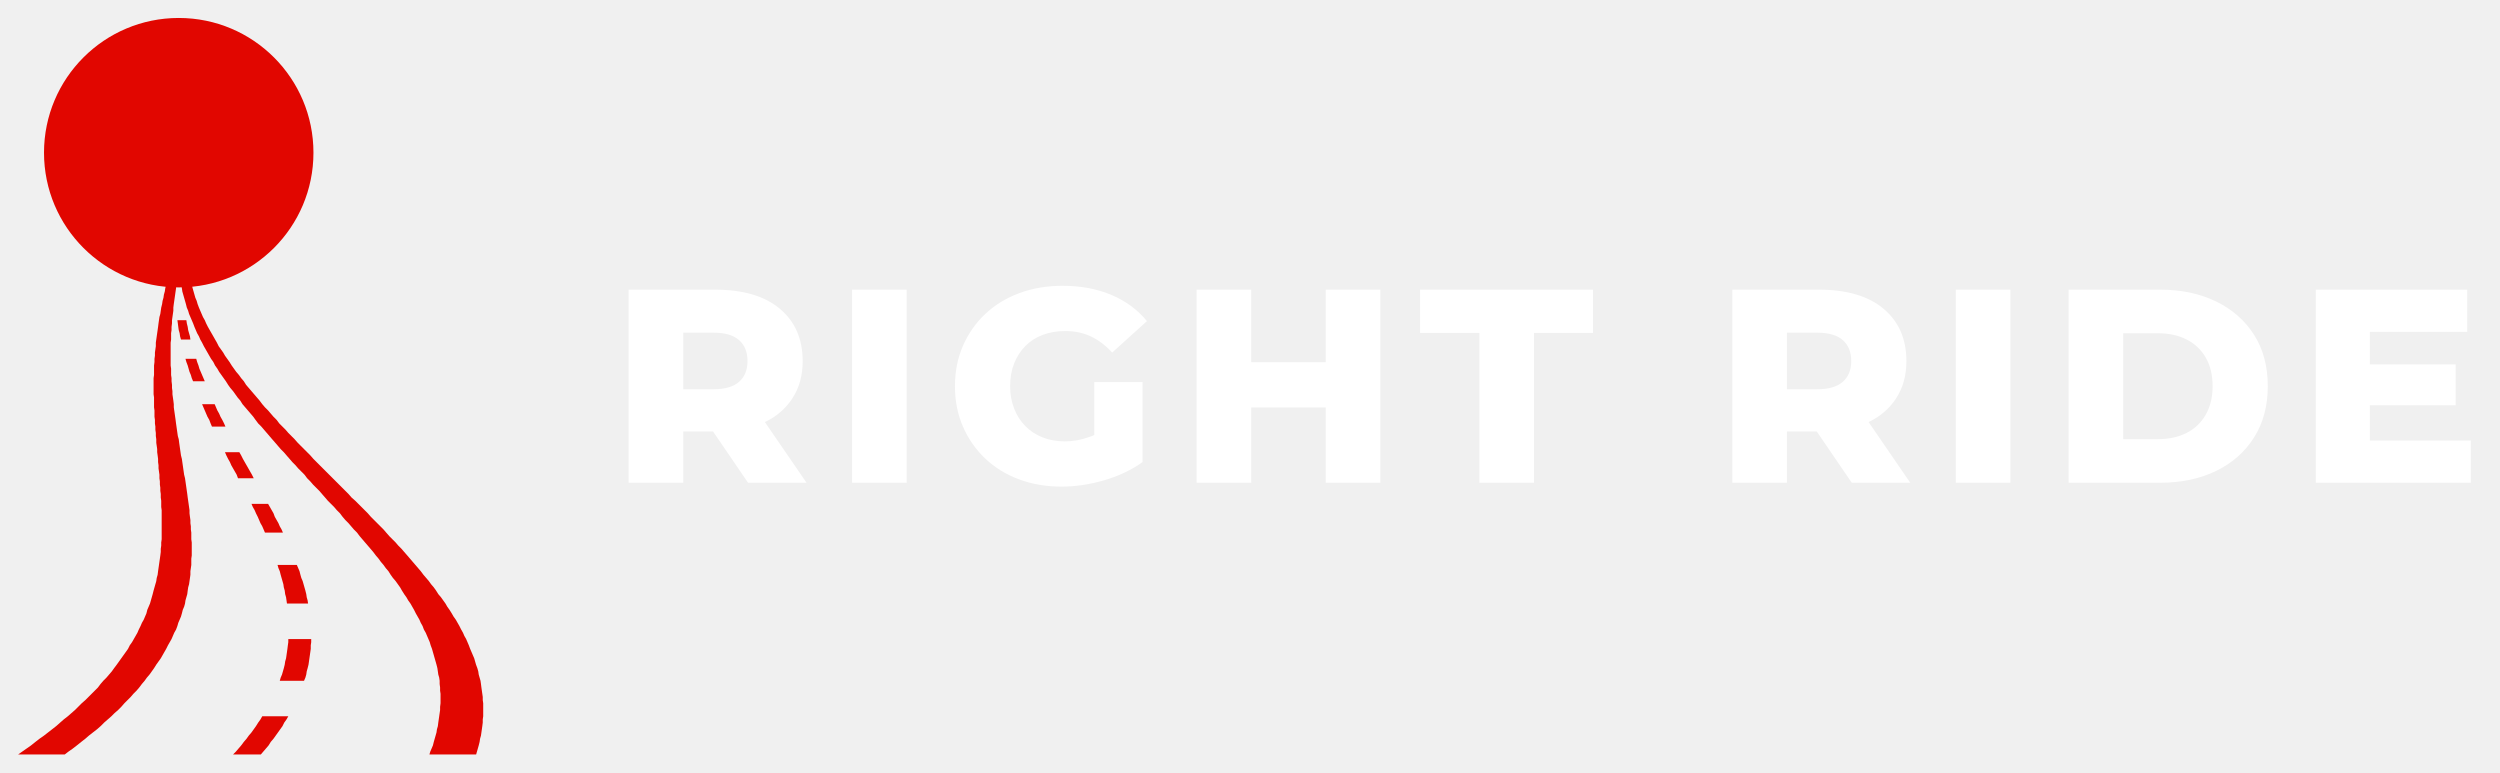
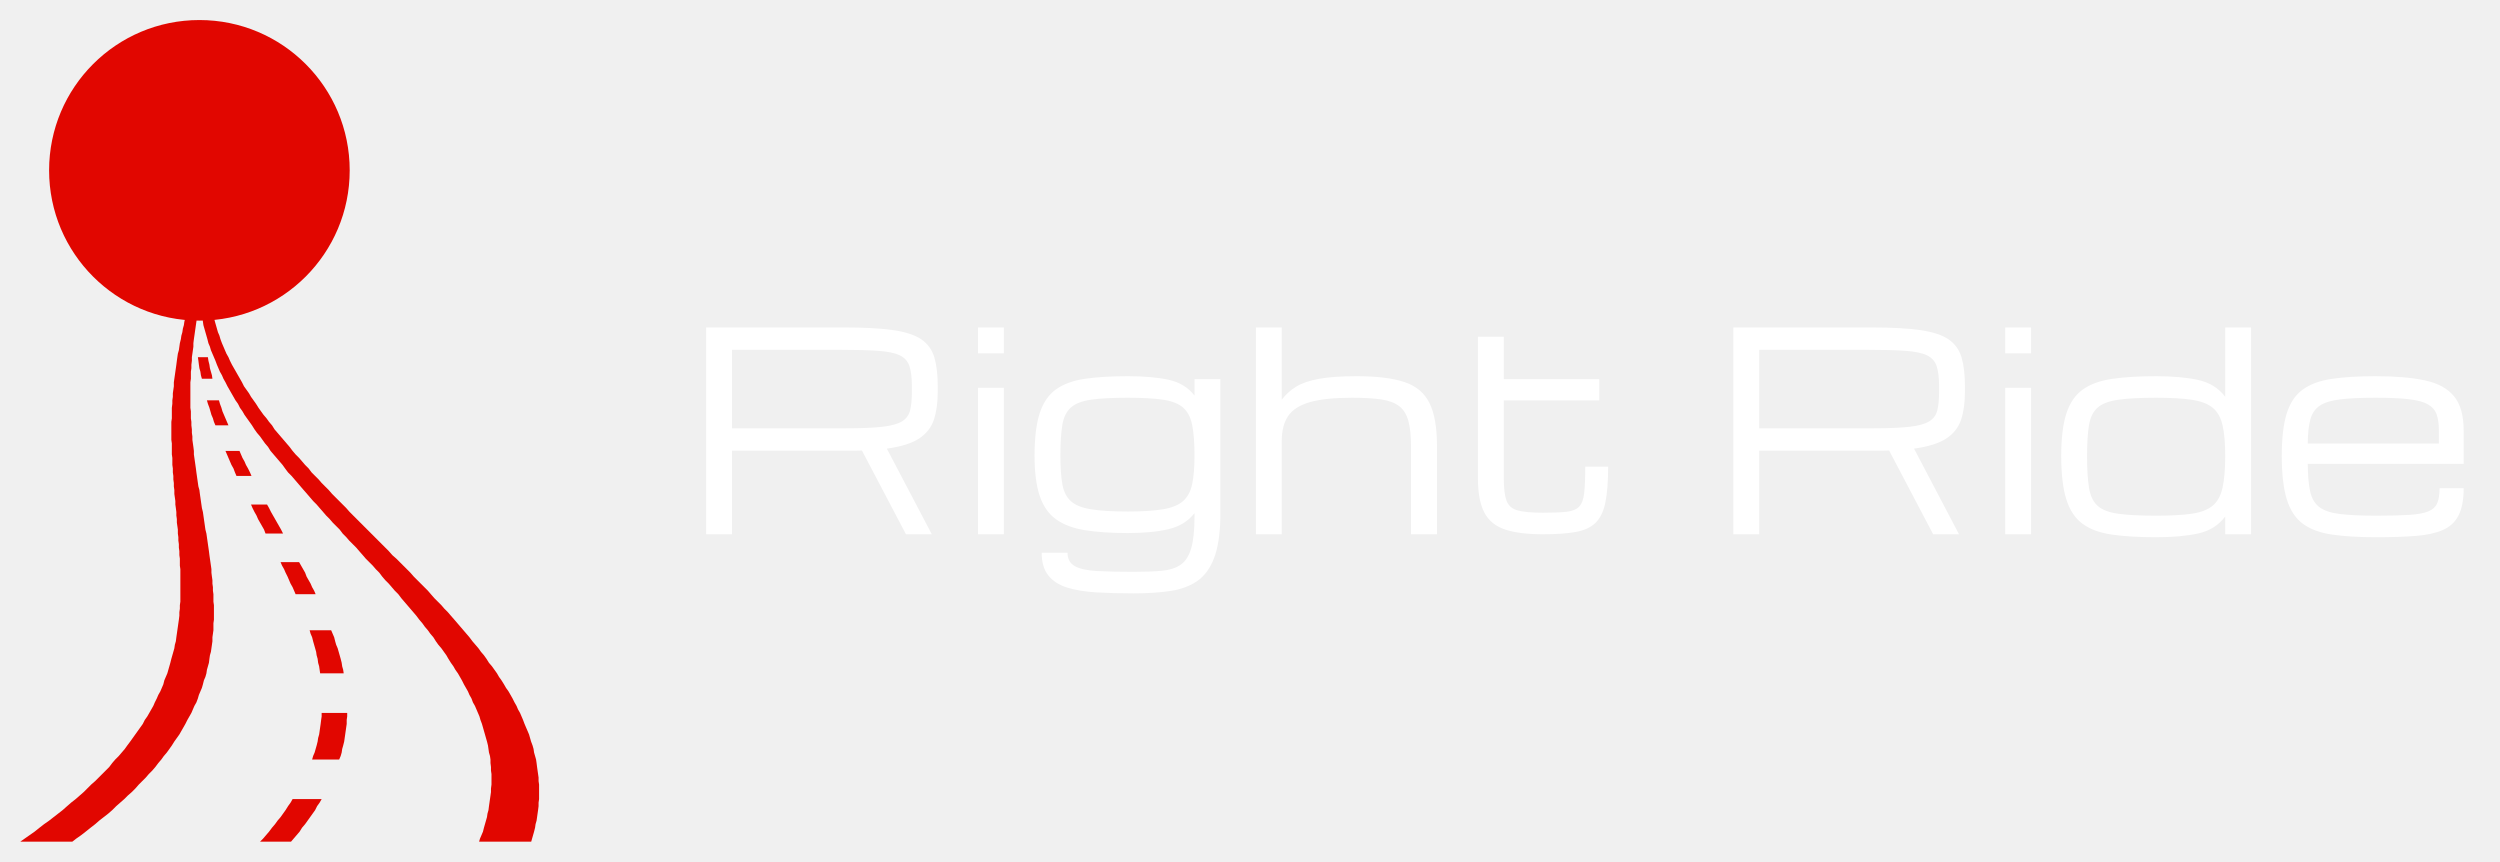
- <svg xmlns="http://www.w3.org/2000/svg" viewBox="44.2 18.0 556.7 172.0" role="img" aria-label="Right Ride">
+ <svg xmlns="http://www.w3.org/2000/svg" viewBox="44.2 18.0 499.0 172.0" role="img" aria-label="Right Ride">
  <circle cx="84" cy="52" r="30" fill="#E10600" />
  <defs>
    <clipPath id="rr7">
      <rect width="200" height="186" />
    </clipPath>
  </defs>
  <g clip-path="url(#rr7)">
    <path fill="#E10600" d="M84.4,80.0 84.5,80.7 84.6,81.4 84.7,82.2 84.8,82.9 85.0,83.6 85.2,84.3 85.4,85.0 85.6,85.7 85.8,86.5 86.1,87.2 86.3,87.9 86.6,88.6 86.9,89.3 87.2,90.0 87.5,90.8 87.8,91.5 88.1,92.2 88.5,92.9 88.8,93.6 89.2,94.3 89.6,95.1 90.0,95.8 90.4,96.5 90.8,97.2 91.2,97.9 91.7,98.6 92.1,99.4 92.6,100.1 93.0,100.8 93.5,101.5 94.0,102.2 94.5,102.9 95.0,103.7 95.5,104.4 96.1,105.1 96.6,105.8 97.1,106.5 97.7,107.2 98.2,108.0 98.8,108.7 99.4,109.4 100.0,110.1 100.6,110.8 101.1,111.5 101.7,112.3 102.4,113.0 103.0,113.7 103.6,114.4 104.2,115.1 104.8,115.8 105.5,116.6 106.1,117.3 106.7,118.0 107.4,118.7 108.0,119.4 108.7,120.2 109.3,120.9 110.0,121.6 110.6,122.3 111.3,123.0 112.0,123.7 112.6,124.5 113.3,125.2 113.9,125.9 114.6,126.6 115.3,127.3 115.9,128.0 116.6,128.8 117.2,129.5 117.9,130.2 118.6,130.9 119.2,131.6 119.9,132.3 120.5,133.1 121.1,133.8 121.8,134.5 122.4,135.2 123.0,135.9 123.7,136.6 124.3,137.4 124.9,138.1 125.5,138.8 126.1,139.5 126.7,140.2 127.3,140.9 127.9,141.7 128.5,142.4 129.0,143.1 129.6,143.8 130.1,144.5 130.7,145.2 131.2,146.0 131.7,146.7 132.3,147.4 132.8,148.1 133.3,148.8 133.7,149.5 134.2,150.3 134.7,151.0 135.1,151.7 135.6,152.4 136.0,153.1 136.4,153.8 136.8,154.6 137.2,155.3 137.6,156.0 137.9,156.7 138.3,157.4 138.6,158.2 139.0,158.9 139.3,159.6 139.6,160.3 139.9,161.0 140.1,161.7 140.4,162.5 140.6,163.2 140.8,163.9 141.0,164.6 141.2,165.3 141.4,166.0 141.6,166.8 141.7,167.5 141.8,168.2 142.0,168.9 142.1,169.6 142.1,170.3 142.2,171.1 142.2,171.8 142.3,172.5 142.3,173.2 142.3,173.9 142.3,174.6 142.2,175.4 142.2,176.1 142.1,176.8 142.0,177.5 141.9,178.2 141.8,178.9 141.7,179.7 141.5,180.4 141.4,181.1 141.2,181.8 141.0,182.5 140.8,183.2 140.6,184.0 140.3,184.7 140.0,185.4 139.8,186.1 139.5,186.8 139.2,187.5 138.8,188.3 138.5,189.0 138.1,189.7 137.8,190.4 137.4,191.1 137.0,191.8 136.6,192.6 136.1,193.3 135.7,194.0 L146.7,194.0 147.1,193.3 147.5,192.6 147.8,191.8 148.2,191.1 148.5,190.4 148.8,189.7 149.1,189.0 149.4,188.3 149.7,187.5 149.9,186.8 150.2,186.1 150.4,185.4 150.6,184.7 150.8,184.0 151.0,183.2 151.1,182.5 151.3,181.8 151.4,181.1 151.5,180.4 151.6,179.7 151.7,178.9 151.7,178.2 151.8,177.5 151.8,176.8 151.8,176.1 151.8,175.4 151.8,174.6 151.7,173.9 151.7,173.2 151.6,172.5 151.5,171.8 151.4,171.1 151.3,170.3 151.2,169.6 151.0,168.9 150.8,168.2 150.7,167.5 150.5,166.8 150.2,166.0 150.0,165.3 149.8,164.6 149.5,163.9 149.2,163.2 148.9,162.5 148.6,161.7 148.3,161.0 148.0,160.3 147.6,159.6 147.3,158.9 146.9,158.2 146.5,157.4 146.1,156.7 145.7,156.0 145.2,155.3 144.8,154.6 144.3,153.8 143.8,153.1 143.4,152.4 142.9,151.7 142.4,151.0 141.8,150.3 141.3,149.5 140.8,148.8 140.2,148.1 139.7,147.4 139.1,146.7 138.5,146.0 137.9,145.2 137.3,144.5 136.7,143.8 136.1,143.1 135.5,142.4 134.9,141.7 134.2,140.9 133.6,140.2 132.9,139.5 132.3,138.8 131.6,138.1 130.9,137.4 130.2,136.6 129.6,135.9 128.9,135.2 128.2,134.5 127.5,133.8 126.8,133.1 126.1,132.3 125.4,131.6 124.7,130.9 124.0,130.2 123.3,129.5 122.5,128.8 121.8,128.0 121.1,127.3 120.4,126.6 119.7,125.9 119.0,125.2 118.3,124.5 117.5,123.7 116.8,123.0 116.1,122.3 115.4,121.6 114.7,120.9 114.0,120.2 113.3,119.4 112.6,118.7 111.9,118.0 111.2,117.3 110.5,116.6 109.8,115.8 109.1,115.1 108.4,114.4 107.8,113.7 107.1,113.0 106.4,112.3 105.8,111.5 105.1,110.8 104.5,110.1 103.9,109.4 103.2,108.7 102.6,108.0 102.0,107.2 101.4,106.5 100.8,105.8 100.2,105.1 99.6,104.4 99.0,103.7 98.5,102.9 97.9,102.2 97.4,101.5 96.8,100.8 96.3,100.1 95.8,99.4 95.3,98.6 94.8,97.9 94.3,97.2 93.9,96.5 93.4,95.8 92.9,95.1 92.5,94.3 92.1,93.6 91.7,92.9 91.3,92.2 90.9,91.5 90.5,90.8 90.1,90.0 89.8,89.3 89.4,88.6 89.1,87.9 88.8,87.2 88.5,86.5 88.2,85.7 88.0,85.0 87.7,84.3 87.5,83.6 87.3,82.9 87.1,82.2 86.9,81.4 86.7,80.7 86.6,80.0 Z M81.4,80.0 81.3,80.7 81.2,81.4 81.0,82.2 80.9,82.9 80.7,83.6 80.6,84.3 80.4,85.0 80.3,85.7 80.1,86.5 80.0,87.2 79.9,87.9 79.7,88.6 79.6,89.3 79.5,90.0 79.4,90.8 79.3,91.5 79.2,92.2 79.1,92.9 79.0,93.6 78.9,94.3 78.9,95.1 78.8,95.8 78.7,96.5 78.7,97.2 78.6,97.9 78.6,98.6 78.5,99.4 78.5,100.1 78.5,100.8 78.5,101.5 78.4,102.2 78.4,102.9 78.4,103.7 78.4,104.4 78.4,105.1 78.4,105.8 78.5,106.5 78.5,107.2 78.5,108.0 78.5,108.7 78.6,109.4 78.6,110.1 78.6,110.8 78.7,111.5 78.7,112.3 78.8,113.0 78.8,113.7 78.9,114.4 78.9,115.1 79.0,115.8 79.0,116.6 79.1,117.3 79.2,118.0 79.2,118.7 79.3,119.4 79.4,120.2 79.4,120.9 79.5,121.6 79.5,122.3 79.6,123.0 79.7,123.7 79.7,124.5 79.8,125.2 79.8,125.9 79.9,126.6 79.9,127.3 80.0,128.0 80.0,128.8 80.1,129.5 80.1,130.2 80.1,130.9 80.2,131.6 80.2,132.3 80.2,133.1 80.2,133.8 80.2,134.5 80.2,135.2 80.2,135.9 80.2,136.6 80.2,137.4 80.2,138.1 80.1,138.8 80.1,139.5 80.0,140.2 80.0,140.9 79.9,141.7 79.8,142.4 79.7,143.1 79.6,143.8 79.5,144.5 79.4,145.2 79.3,146.0 79.1,146.7 79.0,147.4 78.8,148.1 78.6,148.8 78.4,149.5 78.2,150.3 78.0,151.0 77.8,151.7 77.6,152.4 77.3,153.1 77.0,153.8 76.8,154.6 76.5,155.3 76.2,156.0 75.8,156.7 75.5,157.4 75.1,158.2 74.8,158.9 74.4,159.6 74.0,160.3 73.6,161.0 73.1,161.7 72.7,162.5 72.2,163.2 71.7,163.9 71.2,164.6 70.7,165.3 70.2,166.0 69.6,166.8 69.1,167.5 68.5,168.2 67.9,168.9 67.2,169.6 66.6,170.3 66.0,171.1 65.3,171.8 64.6,172.5 63.9,173.2 63.2,173.9 62.4,174.6 61.6,175.4 60.9,176.1 60.1,176.8 59.3,177.5 58.4,178.2 57.6,178.9 56.7,179.7 55.8,180.4 54.9,181.1 54.0,181.8 53.0,182.5 52.1,183.2 51.1,184.0 50.1,184.7 49.1,185.4 48.1,186.1 47.0,186.8 46.0,187.5 44.9,188.3 43.8,189.0 42.7,189.7 41.6,190.4 40.4,191.1 39.3,191.8 38.1,192.6 36.9,193.3 35.7,194.0 L46.7,194.0 47.8,193.3 49.0,192.6 50.1,191.8 51.2,191.1 52.3,190.4 53.4,189.7 54.4,189.0 55.5,188.3 56.5,187.5 57.5,186.8 58.5,186.1 59.4,185.4 60.4,184.7 61.3,184.0 62.3,183.2 63.2,182.5 64.0,181.8 64.9,181.1 65.8,180.4 66.6,179.7 67.4,178.9 68.2,178.2 69.0,177.5 69.7,176.8 70.5,176.1 71.2,175.4 71.9,174.6 72.6,173.9 73.3,173.2 73.9,172.5 74.6,171.8 75.2,171.1 75.8,170.3 76.4,169.6 76.9,168.9 77.5,168.2 78.0,167.5 78.5,166.8 79.0,166.0 79.5,165.3 80.0,164.6 80.4,163.9 80.8,163.2 81.2,162.5 81.6,161.7 82.0,161.0 82.4,160.3 82.7,159.6 83.0,158.9 83.4,158.2 83.7,157.4 83.9,156.7 84.2,156.0 84.5,155.3 84.7,154.6 84.9,153.8 85.2,153.1 85.4,152.4 85.5,151.7 85.7,151.0 85.9,150.3 86.0,149.5 86.1,148.8 86.3,148.1 86.4,147.4 86.5,146.7 86.6,146.0 86.6,145.2 86.7,144.5 86.8,143.8 86.8,143.1 86.8,142.4 86.9,141.7 86.9,140.9 86.9,140.2 86.9,139.5 86.9,138.8 86.8,138.1 86.8,137.4 86.8,136.6 86.7,135.9 86.7,135.2 86.6,134.5 86.6,133.8 86.5,133.1 86.4,132.3 86.4,131.6 86.3,130.9 86.2,130.2 86.1,129.5 86.0,128.8 85.9,128.0 85.8,127.3 85.7,126.6 85.6,125.9 85.5,125.2 85.4,124.5 85.2,123.7 85.1,123.0 85.0,122.3 84.9,121.6 84.8,120.9 84.7,120.2 84.5,119.4 84.4,118.7 84.3,118.0 84.2,117.3 84.1,116.6 84.0,115.8 83.8,115.1 83.7,114.4 83.6,113.7 83.5,113.0 83.4,112.3 83.3,111.5 83.2,110.8 83.1,110.1 83.0,109.4 82.9,108.7 82.9,108.0 82.8,107.2 82.7,106.5 82.6,105.8 82.6,105.1 82.5,104.4 82.5,103.7 82.4,102.9 82.4,102.2 82.3,101.5 82.3,100.8 82.3,100.1 82.2,99.4 82.2,98.6 82.2,97.9 82.2,97.2 82.2,96.5 82.2,95.8 82.2,95.1 82.2,94.3 82.3,93.6 82.3,92.9 82.3,92.2 82.4,91.5 82.4,90.8 82.5,90.0 82.5,89.3 82.6,88.6 82.7,87.9 82.8,87.2 82.8,86.5 82.9,85.7 83.0,85.0 83.1,84.3 83.2,83.6 83.3,82.9 83.4,82.2 83.5,81.4 83.5,80.7 83.6,80.0 Z M83.7,89.3 83.8,90.0 83.9,90.8 84.0,91.5 84.2,92.2 84.3,92.9 84.5,93.6 L86.6,93.6 86.5,92.9 86.3,92.2 86.1,91.5 86.0,90.8 85.8,90.0 85.7,89.3 Z M85.5,97.9 85.7,98.6 86.0,99.4 86.2,100.1 86.4,100.8 86.7,101.5 86.9,102.2 87.2,102.9 L89.8,102.9 89.5,102.2 89.2,101.5 88.9,100.8 88.6,100.1 88.4,99.4 88.1,98.6 87.9,97.9 Z M89.2,108.0 89.5,108.7 89.8,109.4 90.1,110.1 90.4,110.8 90.8,111.5 91.1,112.3 91.4,113.0 L94.4,113.0 94.1,112.3 93.7,111.5 93.3,110.8 93.0,110.1 92.6,109.4 92.3,108.7 92.0,108.0 Z M94.3,118.7 94.6,119.4 95.0,120.2 95.4,120.9 95.7,121.6 96.1,122.3 96.5,123.0 96.9,123.7 97.2,124.5 L100.7,124.5 100.3,123.7 99.9,123.0 99.5,122.3 99.1,121.6 98.7,120.9 98.3,120.2 97.9,119.4 97.5,118.7 Z M100.2,130.2 100.5,130.9 100.9,131.6 101.2,132.3 101.6,133.1 101.9,133.8 102.2,134.5 102.6,135.2 102.9,135.9 103.2,136.6 L107.2,136.6 106.9,135.9 106.5,135.2 106.2,134.5 105.8,133.8 105.4,133.1 105.1,132.3 104.7,131.6 104.3,130.9 103.9,130.2 Z M106.0,143.8 106.2,144.5 106.5,145.2 106.7,146.0 106.9,146.7 107.1,147.4 107.3,148.1 107.4,148.8 107.6,149.5 107.7,150.3 107.9,151.0 108.0,151.7 108.1,152.4 L112.8,152.4 112.7,151.7 112.5,151.0 112.4,150.3 112.2,149.5 112.0,148.8 111.8,148.1 111.6,147.4 111.3,146.7 111.1,146.0 110.9,145.2 110.6,144.5 110.3,143.8 Z M108.4,160.3 108.4,161.0 108.3,161.7 108.2,162.5 108.1,163.2 108.0,163.9 107.9,164.6 107.7,165.3 107.6,166.0 107.4,166.8 107.2,167.5 107.0,168.2 106.7,168.9 106.5,169.6 L111.9,169.6 112.2,168.9 112.4,168.2 112.5,167.5 112.7,166.8 112.9,166.0 113.0,165.3 113.1,164.6 113.2,163.9 113.3,163.2 113.4,162.5 113.4,161.7 113.5,161.0 113.5,160.3 Z M102.6,177.5 102.2,178.2 101.7,178.9 101.2,179.7 100.7,180.4 100.2,181.1 99.6,181.8 99.1,182.5 98.5,183.2 97.9,184.0 97.3,184.7 96.7,185.4 96.0,186.1 95.4,186.8 L101.6,186.8 102.2,186.1 102.8,185.4 103.4,184.7 104.0,184.0 104.5,183.2 105.1,182.5 105.6,181.8 106.1,181.1 106.6,180.4 107.1,179.7 107.5,178.9 108.0,178.2 108.4,177.5 Z" />
  </g>
-   <path fill="#FFFFFF" d="M184.18 125.5V82.5H203.407Q212.806 82.5 217.874 86.769Q222.941 91.039 222.941 98.41Q222.941 103.263 220.607 106.764Q218.396 110.143 214.526 111.986L223.801 125.5H210.779L202.977 114.074H196.343V125.5ZM196.343 104.676H203.1Q206.909 104.676 208.782 103.017Q210.656 101.359 210.656 98.41Q210.656 95.4 208.782 93.741Q206.909 92.083 203.1 92.083H196.343ZM233.937 125.5V82.5H246.1V125.5ZM280.561 126.36Q275.463 126.36 271.101 124.732Q266.74 123.104 263.576 120.094Q260.413 117.084 258.631 112.999Q256.85 108.914 256.85 104.0Q256.85 99.086 258.631 95.001Q260.413 90.916 263.607 87.906Q266.801 84.896 271.194 83.268Q275.586 81.64 280.807 81.64Q286.889 81.64 291.68 83.667Q296.471 85.694 299.604 89.503L291.864 96.506Q289.653 94.11 287.104 92.912Q284.554 91.714 281.421 91.714Q278.657 91.714 276.384 92.574Q274.111 93.434 272.514 95.062Q270.917 96.69 270.026 98.932Q269.136 101.174 269.136 104.0Q269.136 106.703 270.026 108.976Q270.917 111.249 272.514 112.876Q274.111 114.504 276.354 115.395Q278.596 116.286 281.299 116.286Q284.001 116.286 286.581 115.364Q287.196 115.18 287.871 114.873V103.079H298.621V120.893Q294.936 123.534 290.083 124.947Q285.23 126.36 280.561 126.36ZM339.41 125.5V108.73H322.824V125.5H310.661V82.5H322.824V98.656H339.41V82.5H351.573V125.5ZM373.626 125.5V92.144H360.419V82.5H398.934V92.144H385.789V125.5ZM429.956 125.5V82.5H449.183Q458.581 82.5 463.649 86.769Q468.717 91.039 468.717 98.41Q468.717 103.263 466.383 106.764Q464.171 110.143 460.301 111.986L469.577 125.5H456.554L448.753 114.074H442.119V125.5ZM442.119 104.676H448.876Q452.684 104.676 454.558 103.017Q456.431 101.359 456.431 98.41Q456.431 95.4 454.558 93.741Q452.684 92.083 448.876 92.083H442.119ZM479.713 125.5V82.5H491.876V125.5ZM504.837 125.5V82.5H525.17Q532.296 82.5 537.701 85.141Q543.107 87.783 546.148 92.574Q549.189 97.366 549.189 104.0Q549.189 110.573 546.148 115.395Q543.107 120.217 537.701 122.859Q532.296 125.5 525.17 125.5ZM517.0 115.794H524.679Q528.364 115.794 531.098 114.412Q533.831 113.03 535.367 110.358Q536.903 107.686 536.903 104.0Q536.903 100.253 535.367 97.611Q533.831 94.97 531.098 93.588Q528.364 92.206 524.679 92.206H517.0ZM559.877 125.5V82.5H593.601V91.899H571.917V99.147H591.021V108.239H571.917V116.101H594.4V125.5Z" />
+   <path fill="#FFFFFF" d="M185.148 83.36H212.775Q218.822 83.36 222.517 83.898Q226.213 84.435 228.121 85.752Q230.029 87.069 230.701 89.353Q231.373 91.638 231.373 95.131V96.206Q231.373 99.431 230.607 101.756Q229.841 104.081 227.664 105.518Q225.487 106.956 221.214 107.547L230.19 124.64H225.03L216.242 107.924Q215.704 107.951 215.127 107.951Q214.549 107.951 213.931 107.951H190.308V124.64H185.148ZM190.308 103.489H213.124Q217.72 103.489 220.367 103.18Q223.014 102.871 224.264 102.092Q225.514 101.312 225.863 99.888Q226.213 98.464 226.213 96.206V95.131Q226.213 92.578 225.729 91.1Q225.245 89.622 223.794 88.923Q222.343 88.224 219.467 88.023Q216.591 87.821 211.781 87.821H190.308ZM239.408 124.64V95.4H244.568V124.64ZM239.408 88.52V83.36H244.568V88.52ZM270.449 136.438Q266.337 136.438 262.964 136.237Q259.591 136.035 257.173 135.269Q254.754 134.503 253.437 132.85Q252.12 131.197 252.12 128.322H257.28Q257.28 130.203 258.745 131.009Q260.209 131.816 263.139 131.977Q266.068 132.138 270.449 132.138Q273.701 132.138 276.012 131.937Q278.323 131.735 279.788 130.768Q281.252 129.8 281.938 127.529Q282.623 125.258 282.623 121.146V120.421Q280.742 122.839 277.45 123.619Q274.158 124.398 269.293 124.398Q264.267 124.398 260.72 123.82Q257.173 123.243 254.955 121.63Q252.738 120.017 251.717 116.954Q250.696 113.89 250.696 108.945Q250.696 103.678 251.717 100.506Q252.738 97.335 254.955 95.736Q257.173 94.137 260.72 93.613Q264.267 93.089 269.293 93.089Q274.158 93.089 277.45 93.801Q280.742 94.513 282.623 96.959V93.68H287.783V121.361Q287.676 126.468 286.493 129.491Q285.311 132.514 283.12 134.006Q280.93 135.498 277.745 135.968Q274.561 136.438 270.449 136.438ZM282.623 108.945Q282.623 105.102 282.153 102.804Q281.683 100.506 280.325 99.337Q278.968 98.168 276.321 97.778Q273.674 97.389 269.293 97.389Q264.671 97.389 261.97 97.778Q259.269 98.168 257.952 99.337Q256.635 100.506 256.245 102.804Q255.856 105.102 255.856 108.945Q255.856 112.439 256.245 114.642Q256.635 116.846 257.938 118.029Q259.242 119.211 261.956 119.655Q264.671 120.098 269.293 120.098Q273.674 120.098 276.321 119.655Q278.968 119.211 280.325 118.029Q281.683 116.846 282.153 114.642Q282.623 112.439 282.623 108.945ZM294.878 124.64V83.36H300.038V97.792Q301.194 96.233 302.9 95.185Q304.607 94.137 307.469 93.613Q310.331 93.089 314.981 93.089Q321.054 93.089 324.562 94.271Q328.069 95.454 329.547 98.491Q331.025 101.528 331.025 107.091V124.64H325.838V107.091Q325.838 103.919 325.301 101.984Q324.763 100.049 323.46 99.055Q322.156 98.061 319.872 97.725Q317.587 97.389 314.067 97.389Q308.692 97.389 305.628 98.276Q302.564 99.162 301.301 101.057Q300.038 102.952 300.038 105.989V124.64ZM352.176 124.64Q347.446 124.64 344.597 123.686Q341.748 122.732 340.472 120.3Q339.195 117.868 339.195 113.46V85.214H344.355V93.68H363.409V97.926H344.355V113.46Q344.355 116.47 344.906 117.948Q345.457 119.426 347.137 119.883Q348.816 120.34 352.176 120.34Q355.159 120.34 356.865 120.152Q358.572 119.964 359.378 119.144Q360.184 118.324 360.399 116.443Q360.614 114.562 360.614 111.149H365.183Q365.183 115.61 364.632 118.297Q364.081 120.985 362.67 122.356Q361.259 123.726 358.72 124.183Q356.18 124.64 352.176 124.64ZM390.177 83.36H417.804Q423.851 83.36 427.547 83.898Q431.242 84.435 433.15 85.752Q435.058 87.069 435.73 89.353Q436.402 91.638 436.402 95.131V96.206Q436.402 99.431 435.636 101.756Q434.87 104.081 432.693 105.518Q430.516 106.956 426.243 107.547L435.219 124.64H430.059L421.271 107.924Q420.734 107.951 420.156 107.951Q419.578 107.951 418.96 107.951H395.337V124.64H390.177ZM395.337 103.489H418.154Q422.749 103.489 425.397 103.18Q428.044 102.871 429.293 102.092Q430.543 101.312 430.893 99.888Q431.242 98.464 431.242 96.206V95.131Q431.242 92.578 430.758 91.1Q430.274 89.622 428.823 88.923Q427.372 88.224 424.496 88.023Q421.621 87.821 416.81 87.821H395.337ZM444.438 124.64V95.4H449.598V124.64ZM444.438 88.52V83.36H449.598V88.52ZM474.564 125.231Q469.377 125.231 465.749 124.707Q462.121 124.183 459.891 122.557Q457.66 120.931 456.639 117.679Q455.618 114.427 455.618 108.999Q455.618 103.731 456.639 100.56Q457.66 97.389 459.891 95.776Q462.121 94.164 465.749 93.626Q469.377 93.089 474.564 93.089Q479.536 93.089 482.963 93.841Q486.389 94.594 488.351 97.201V83.36H493.511V124.64H488.351V121.093Q486.389 123.726 482.963 124.479Q479.536 125.231 474.564 125.231ZM488.351 108.999Q488.351 105.156 487.814 102.844Q487.276 100.533 485.825 99.364Q484.374 98.195 481.659 97.792Q478.945 97.389 474.564 97.389Q469.781 97.389 466.986 97.792Q464.191 98.195 462.874 99.364Q461.557 100.533 461.167 102.844Q460.778 105.156 460.778 108.999Q460.778 112.976 461.167 115.368Q461.557 117.76 462.874 118.956Q464.191 120.152 466.986 120.542Q469.781 120.931 474.564 120.931Q478.945 120.931 481.659 120.542Q484.374 120.152 485.825 118.956Q487.276 117.76 487.814 115.368Q488.351 112.976 488.351 108.999ZM535.947 115.449Q535.947 118.916 534.912 120.904Q533.878 122.893 531.754 123.807Q529.631 124.721 526.339 124.976Q523.047 125.231 518.505 125.231Q513.318 125.231 509.703 124.707Q506.089 124.183 503.872 122.557Q501.654 120.931 500.647 117.679Q499.639 114.427 499.639 108.999Q499.639 103.731 500.62 100.56Q501.601 97.389 503.804 95.776Q506.008 94.164 509.596 93.626Q513.184 93.089 518.371 93.089Q524.31 93.089 528.207 93.922Q532.104 94.755 534.025 97.093Q535.947 99.431 535.947 103.946V110.584H504.826Q504.853 114.024 505.309 116.094Q505.766 118.163 507.137 119.211Q508.508 120.259 511.235 120.595Q513.963 120.931 518.505 120.931Q522.59 120.931 525.103 120.77Q527.616 120.609 528.919 120.058Q530.223 119.507 530.679 118.405Q531.136 117.303 531.136 115.449ZM518.371 97.389Q513.99 97.389 511.316 97.711Q508.642 98.034 507.244 98.961Q505.847 99.888 505.35 101.716Q504.853 103.543 504.826 106.526H531.002V103.946Q531.002 102.011 530.558 100.735Q530.115 99.458 528.825 98.719Q527.535 97.98 525.022 97.684Q522.509 97.389 518.371 97.389Z" />
</svg>
